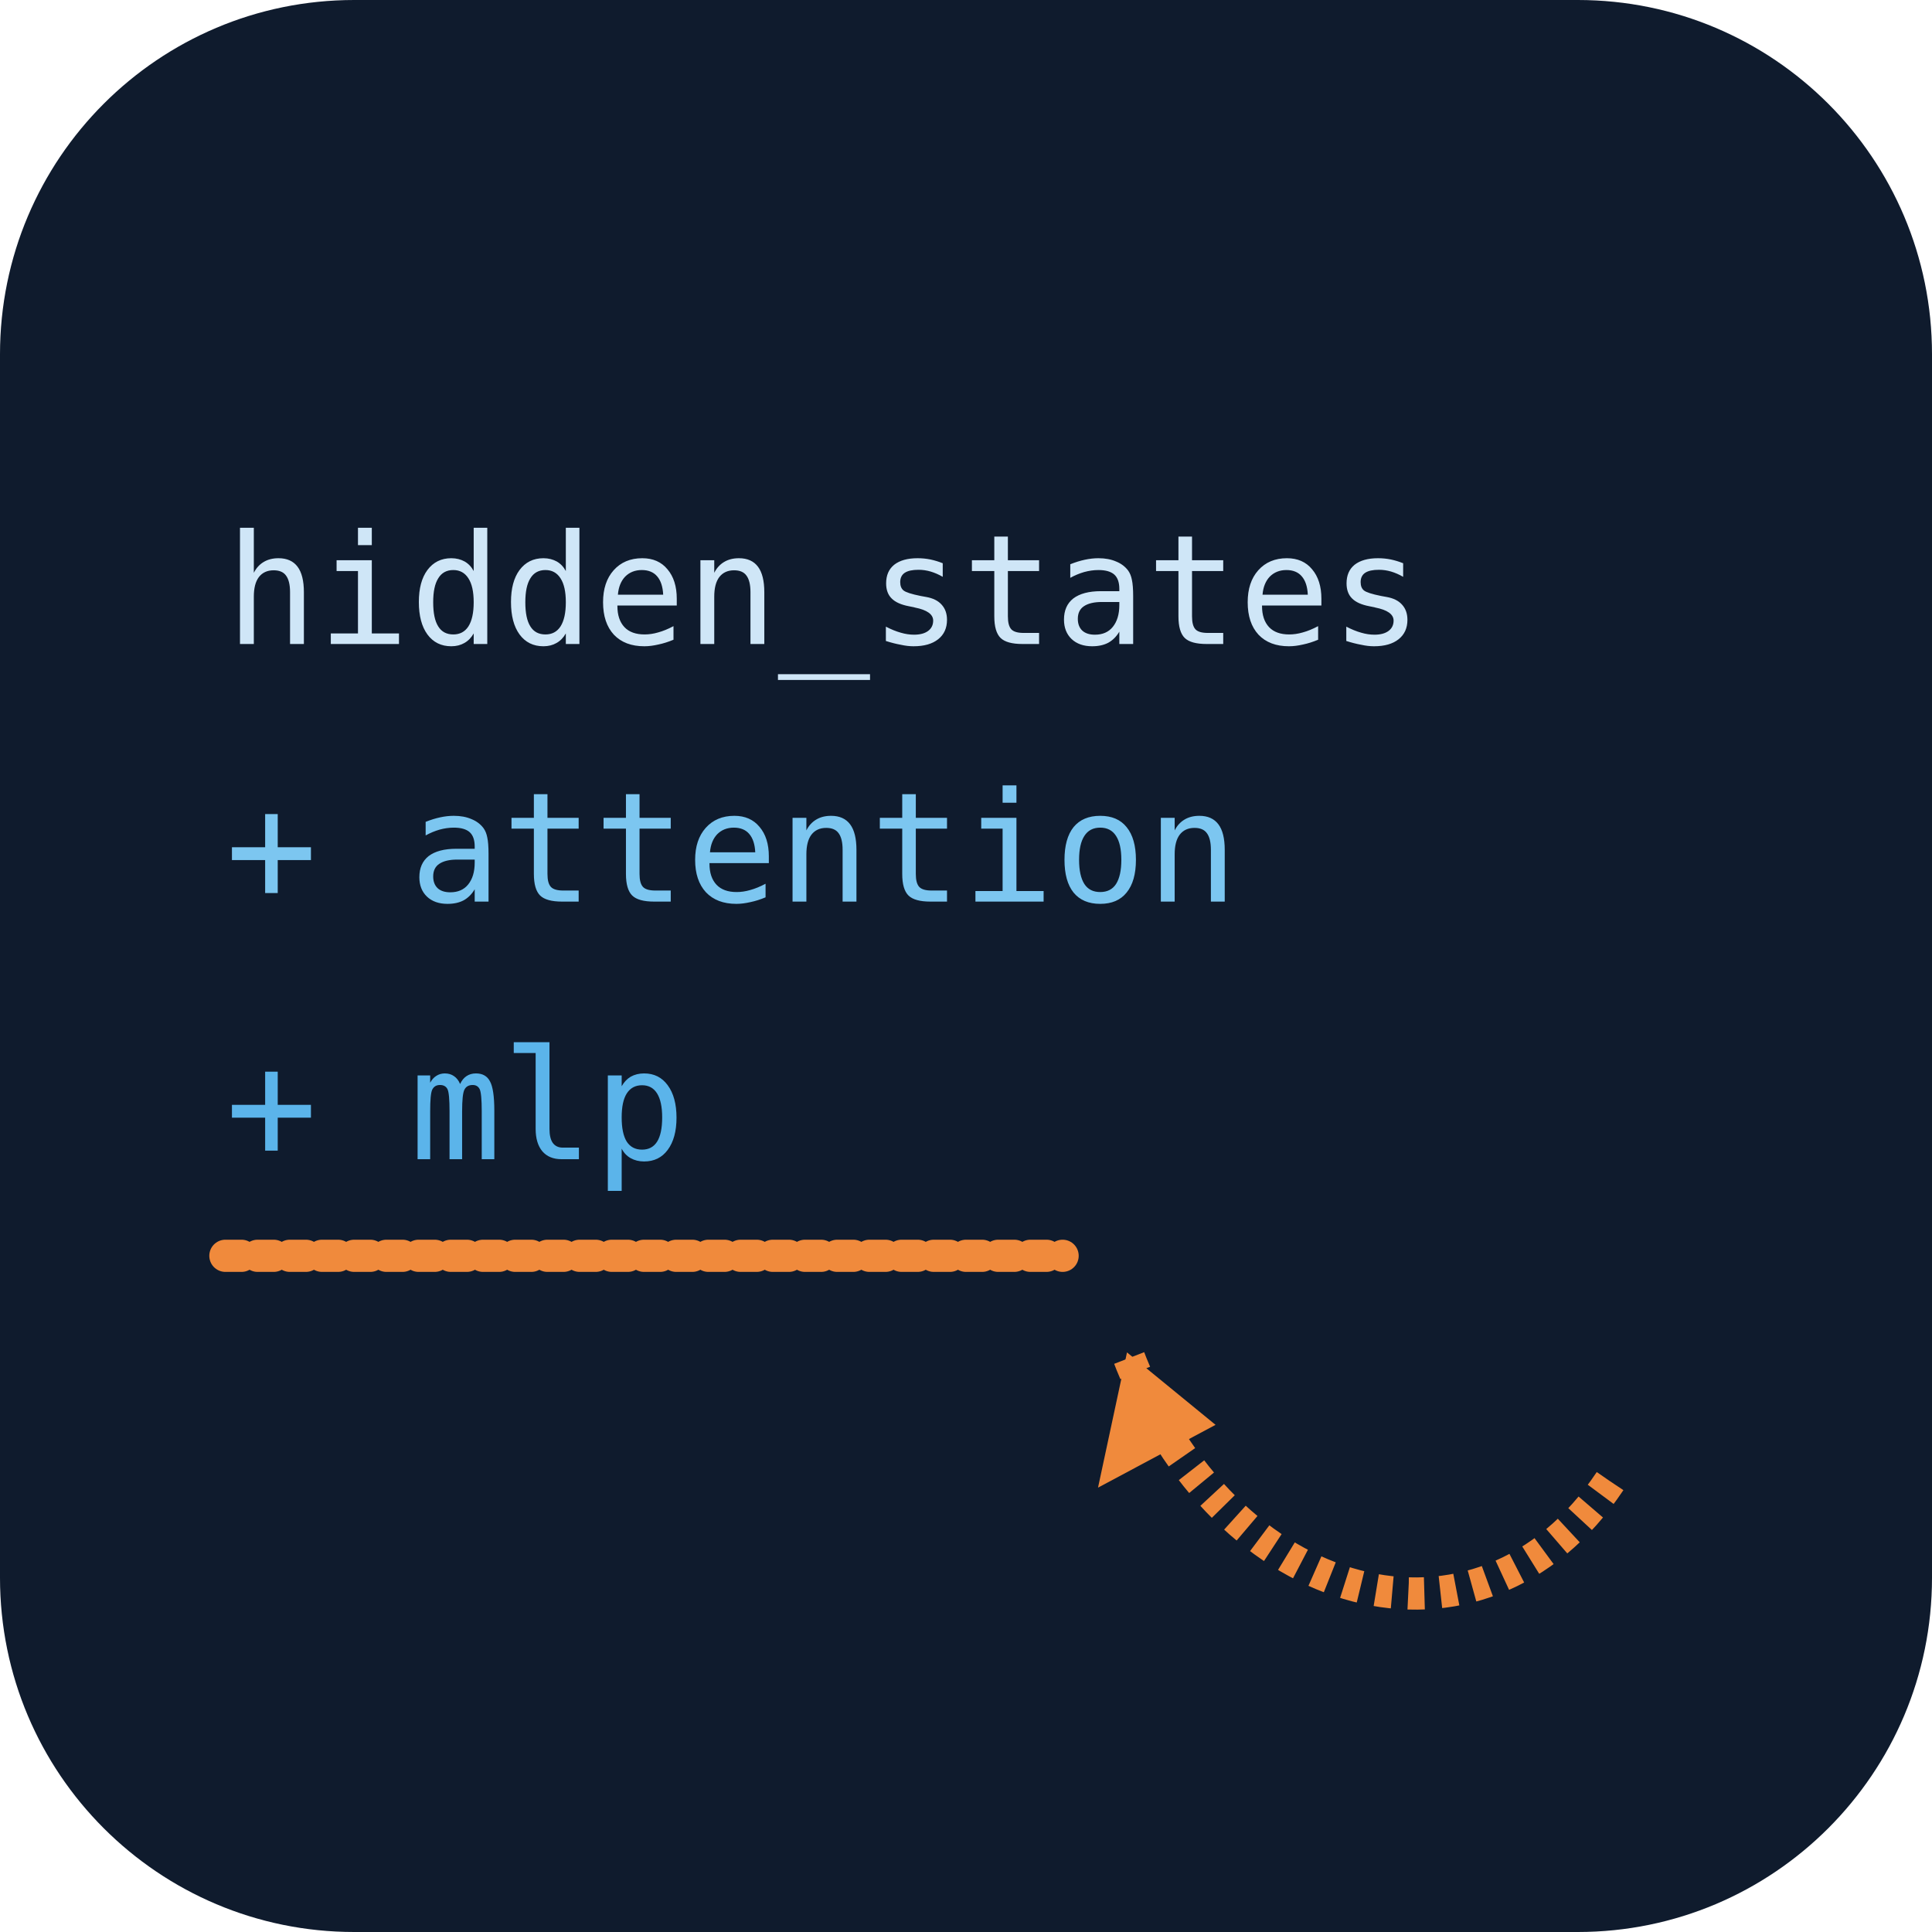
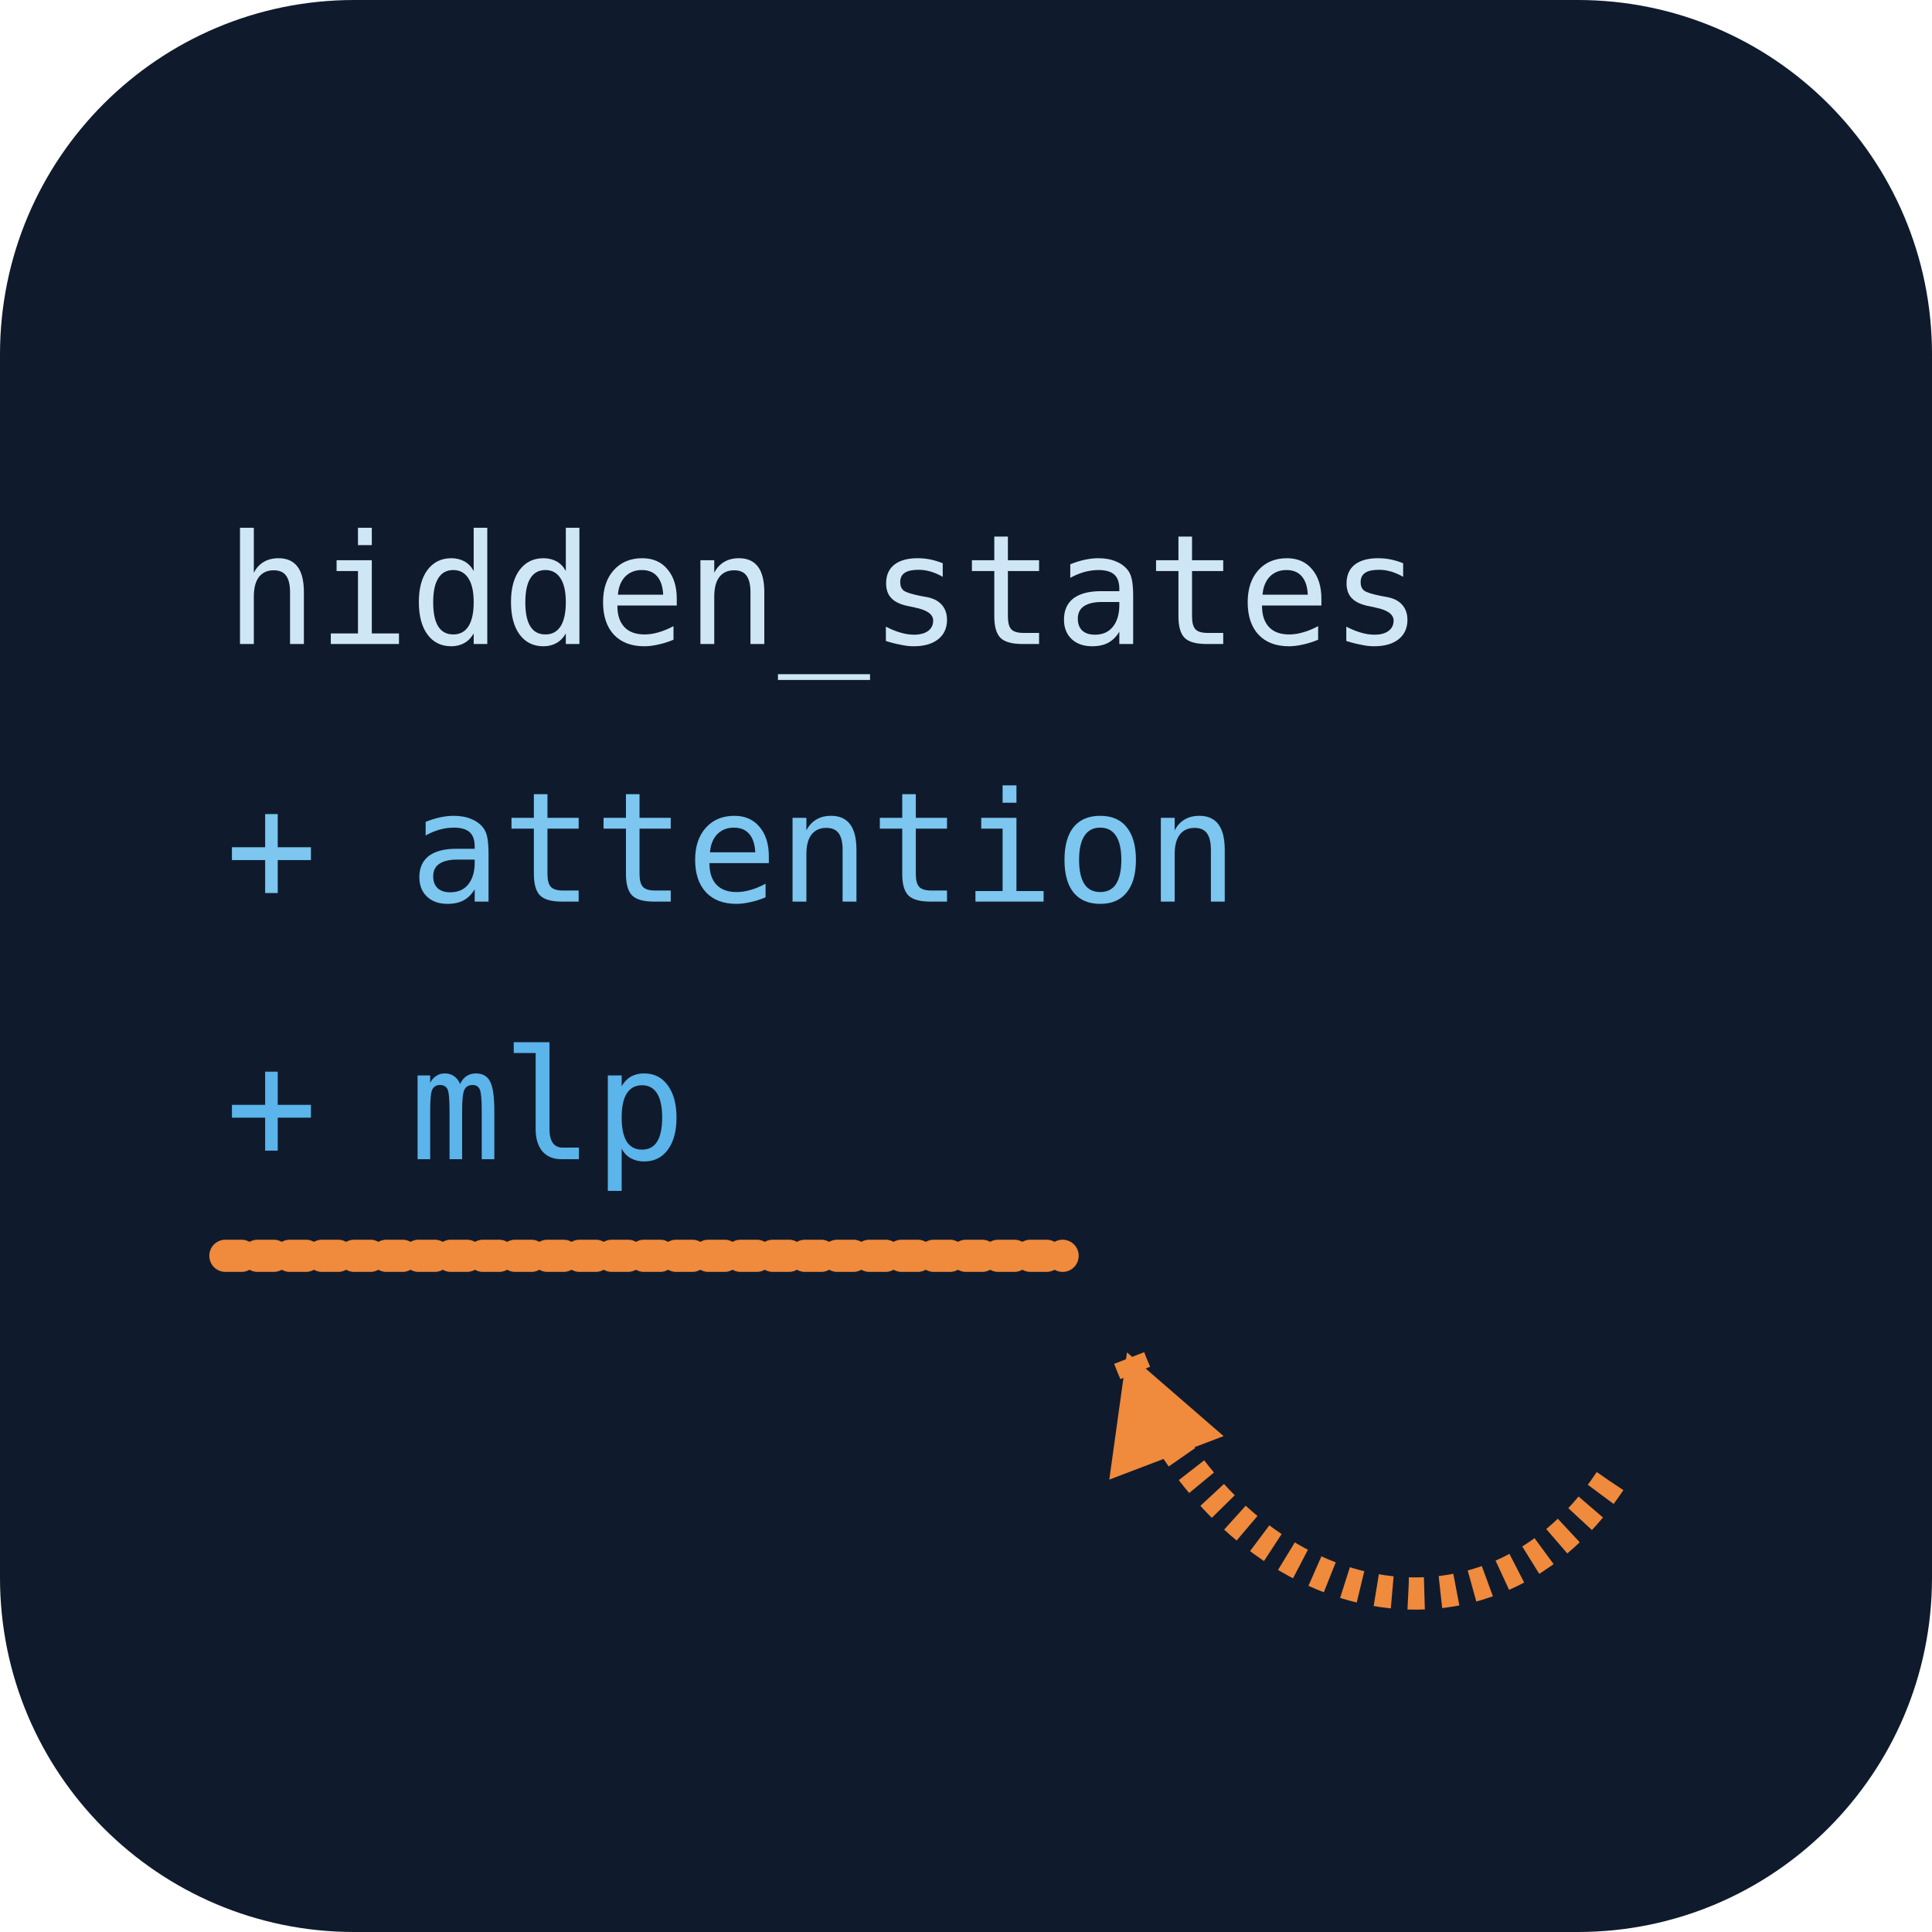
<svg xmlns="http://www.w3.org/2000/svg" viewBox="0 0 120 120" width="120" height="120" role="img">
  <style>@keyframes m0{0.00%{opacity:0;transform:translate(-10px,0px)}4.29%{opacity:0;transform:translate(-10px,0px)}9.29%{opacity:1;transform:translate(0px,0px)}12.86%{opacity:1;transform:translate(0px,0px)}88.57%{opacity:1;transform:translate(0px,0px)}97.14%{opacity:0;transform:translate(-10px,0px)}100.00%{opacity:0;transform:translate(-10px,0px)}}.m0{;animation:m0 7s ease-in-out infinite}@keyframes m1{0.00%{opacity:0;transform:translate(-10px,0px)}12.86%{opacity:0;transform:translate(-10px,0px)}17.86%{opacity:1;transform:translate(0px,0px)}21.43%{opacity:1;transform:translate(0px,0px)}88.57%{opacity:1;transform:translate(0px,0px)}97.14%{opacity:0;transform:translate(-10px,0px)}100.00%{opacity:0;transform:translate(-10px,0px)}}.m1{;animation:m1 7s ease-in-out infinite}@keyframes m2{0.00%{opacity:0;transform:translate(-10px,0px)}21.43%{opacity:0;transform:translate(-10px,0px)}26.43%{opacity:1;transform:translate(0px,0px)}30.00%{opacity:1;transform:translate(0px,0px)}88.57%{opacity:1;transform:translate(0px,0px)}97.14%{opacity:0;transform:translate(-10px,0px)}100.00%{opacity:0;transform:translate(-10px,0px)}}.m2{;animation:m2 7s ease-in-out infinite}@keyframes m3{0.00%{opacity:0;stroke-dashoffset:1}31.43%{opacity:0;stroke-dashoffset:1}31.57%{opacity:1;stroke-dashoffset:1}38.57%{opacity:1;stroke-dashoffset:0}88.57%{opacity:1;stroke-dashoffset:0}97.14%{opacity:0;stroke-dashoffset:1}100.00%{opacity:0;stroke-dashoffset:1}}.m3{stroke-dasharray:1;animation:m3 7s ease-in-out infinite}@keyframes m4{0.00%{opacity:0;stroke-dashoffset:1}41.43%{opacity:0;stroke-dashoffset:1}41.57%{opacity:1;stroke-dashoffset:1}54.29%{opacity:1;stroke-dashoffset:0}88.57%{opacity:1;stroke-dashoffset:0}97.14%{opacity:0;stroke-dashoffset:1}100.00%{opacity:0;stroke-dashoffset:1}}.m4{stroke-dasharray:1;animation:m4 7s ease-in-out infinite}@keyframes m5{0.00%{opacity:0;transform:scale(0)}54.29%{opacity:0;transform:scale(0)}59.29%{opacity:1;transform:scale(1.3)}62.86%{opacity:1;transform:scale(1)}88.57%{opacity:1;transform:scale(1)}97.14%{opacity:0;transform:scale(0)}100.00%{opacity:0;transform:scale(0)}}.m5{transform-box:fill-box;transform-origin:center;animation:m5 7s ease-in-out infinite}@media (prefers-reduced-motion: reduce){*{animation:none!important}}</style>
  <rect width="120" height="120" rx="22" fill="#0f1b2d" />
  <g font-family="ui-monospace, Menlo, Consolas, monospace" font-size="9.5" fill="#cfe6f7">
    <text class="m0" x="14" y="40">hidden_states</text>
    <text class="m1" x="14" y="56" fill="#7cc6f0">+ attention</text>
    <text class="m2" x="14" y="72" fill="#5bb4ea">+ mlp</text>
  </g>
  <path class="m3" pathLength="1" d="M14 78 L66 78" stroke="#f08a3c" stroke-width="2" stroke-linecap="round" />
  <path class="m4" pathLength="1" d="M100 92 C 92 104, 76 100, 70 84" fill="none" stroke="#f08a3c" stroke-width="2" />
-   <path class="m5" d="M70 84 L68.2 92.4 L75.5 88.5 Z" fill="#f08a3c" />
+   <path class="m5" d="M70 84 L68.9 91.9 L76 89.2 Z" fill="#f08a3c" />
</svg>
